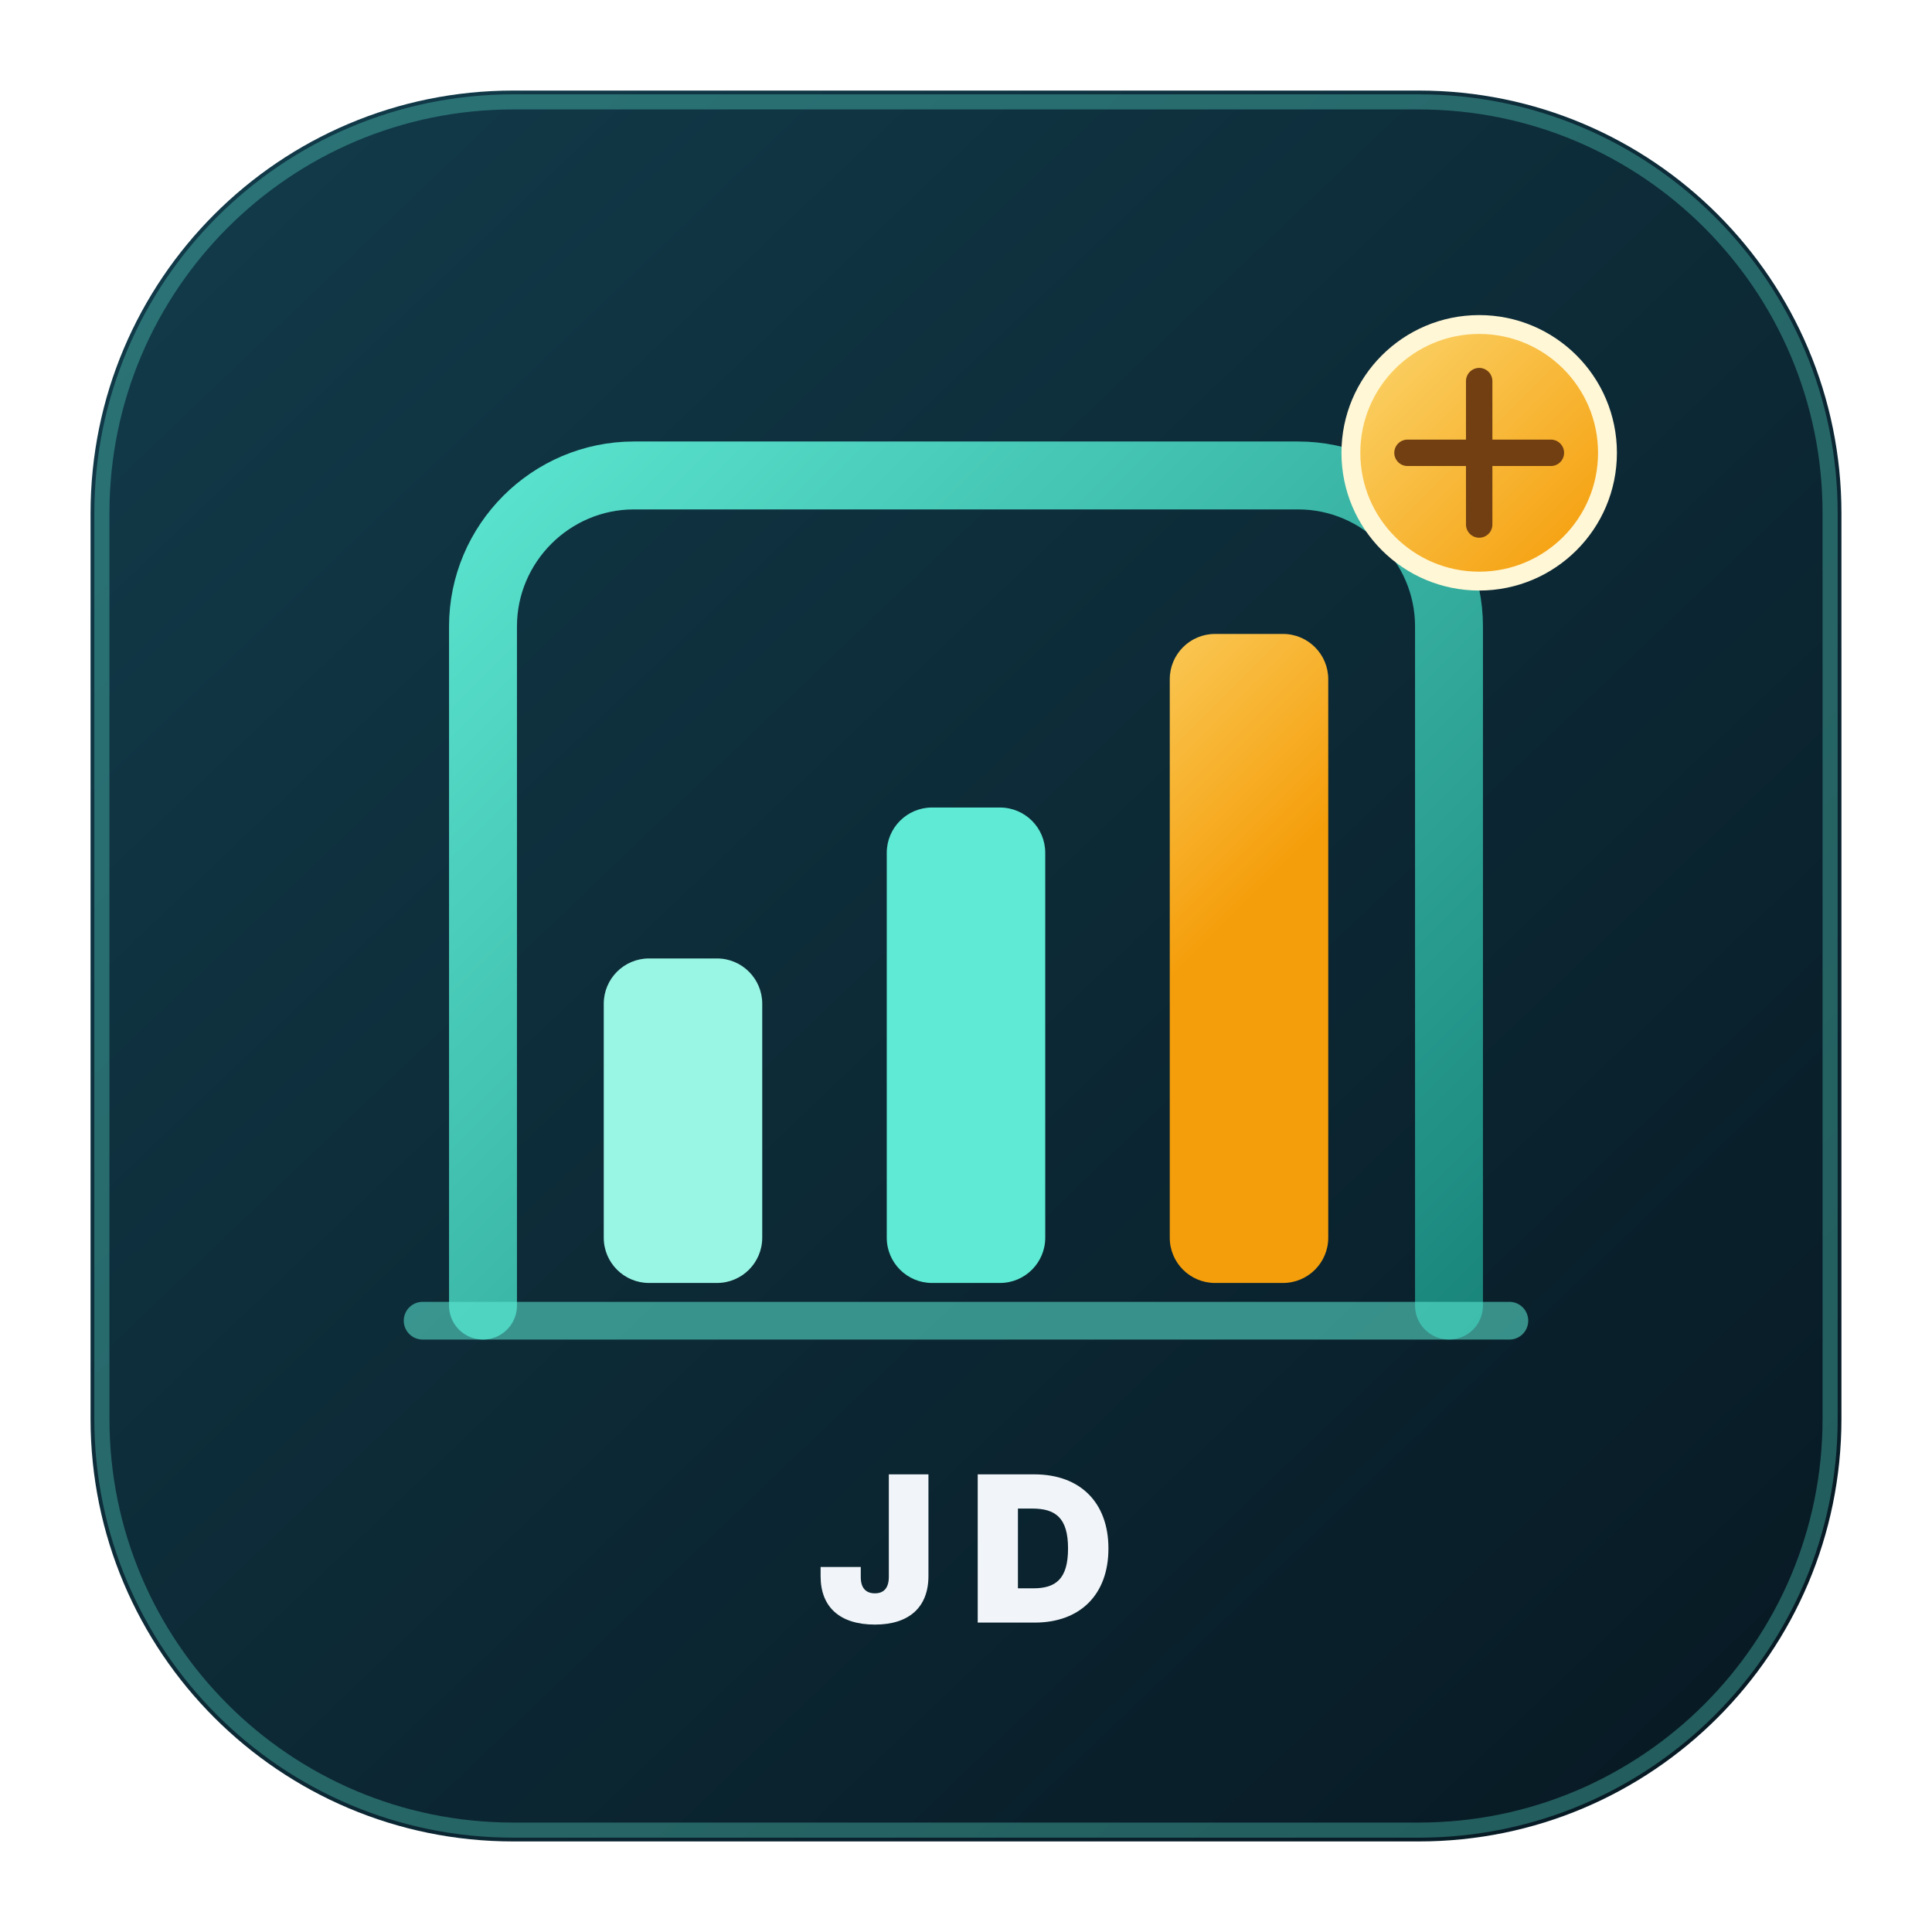
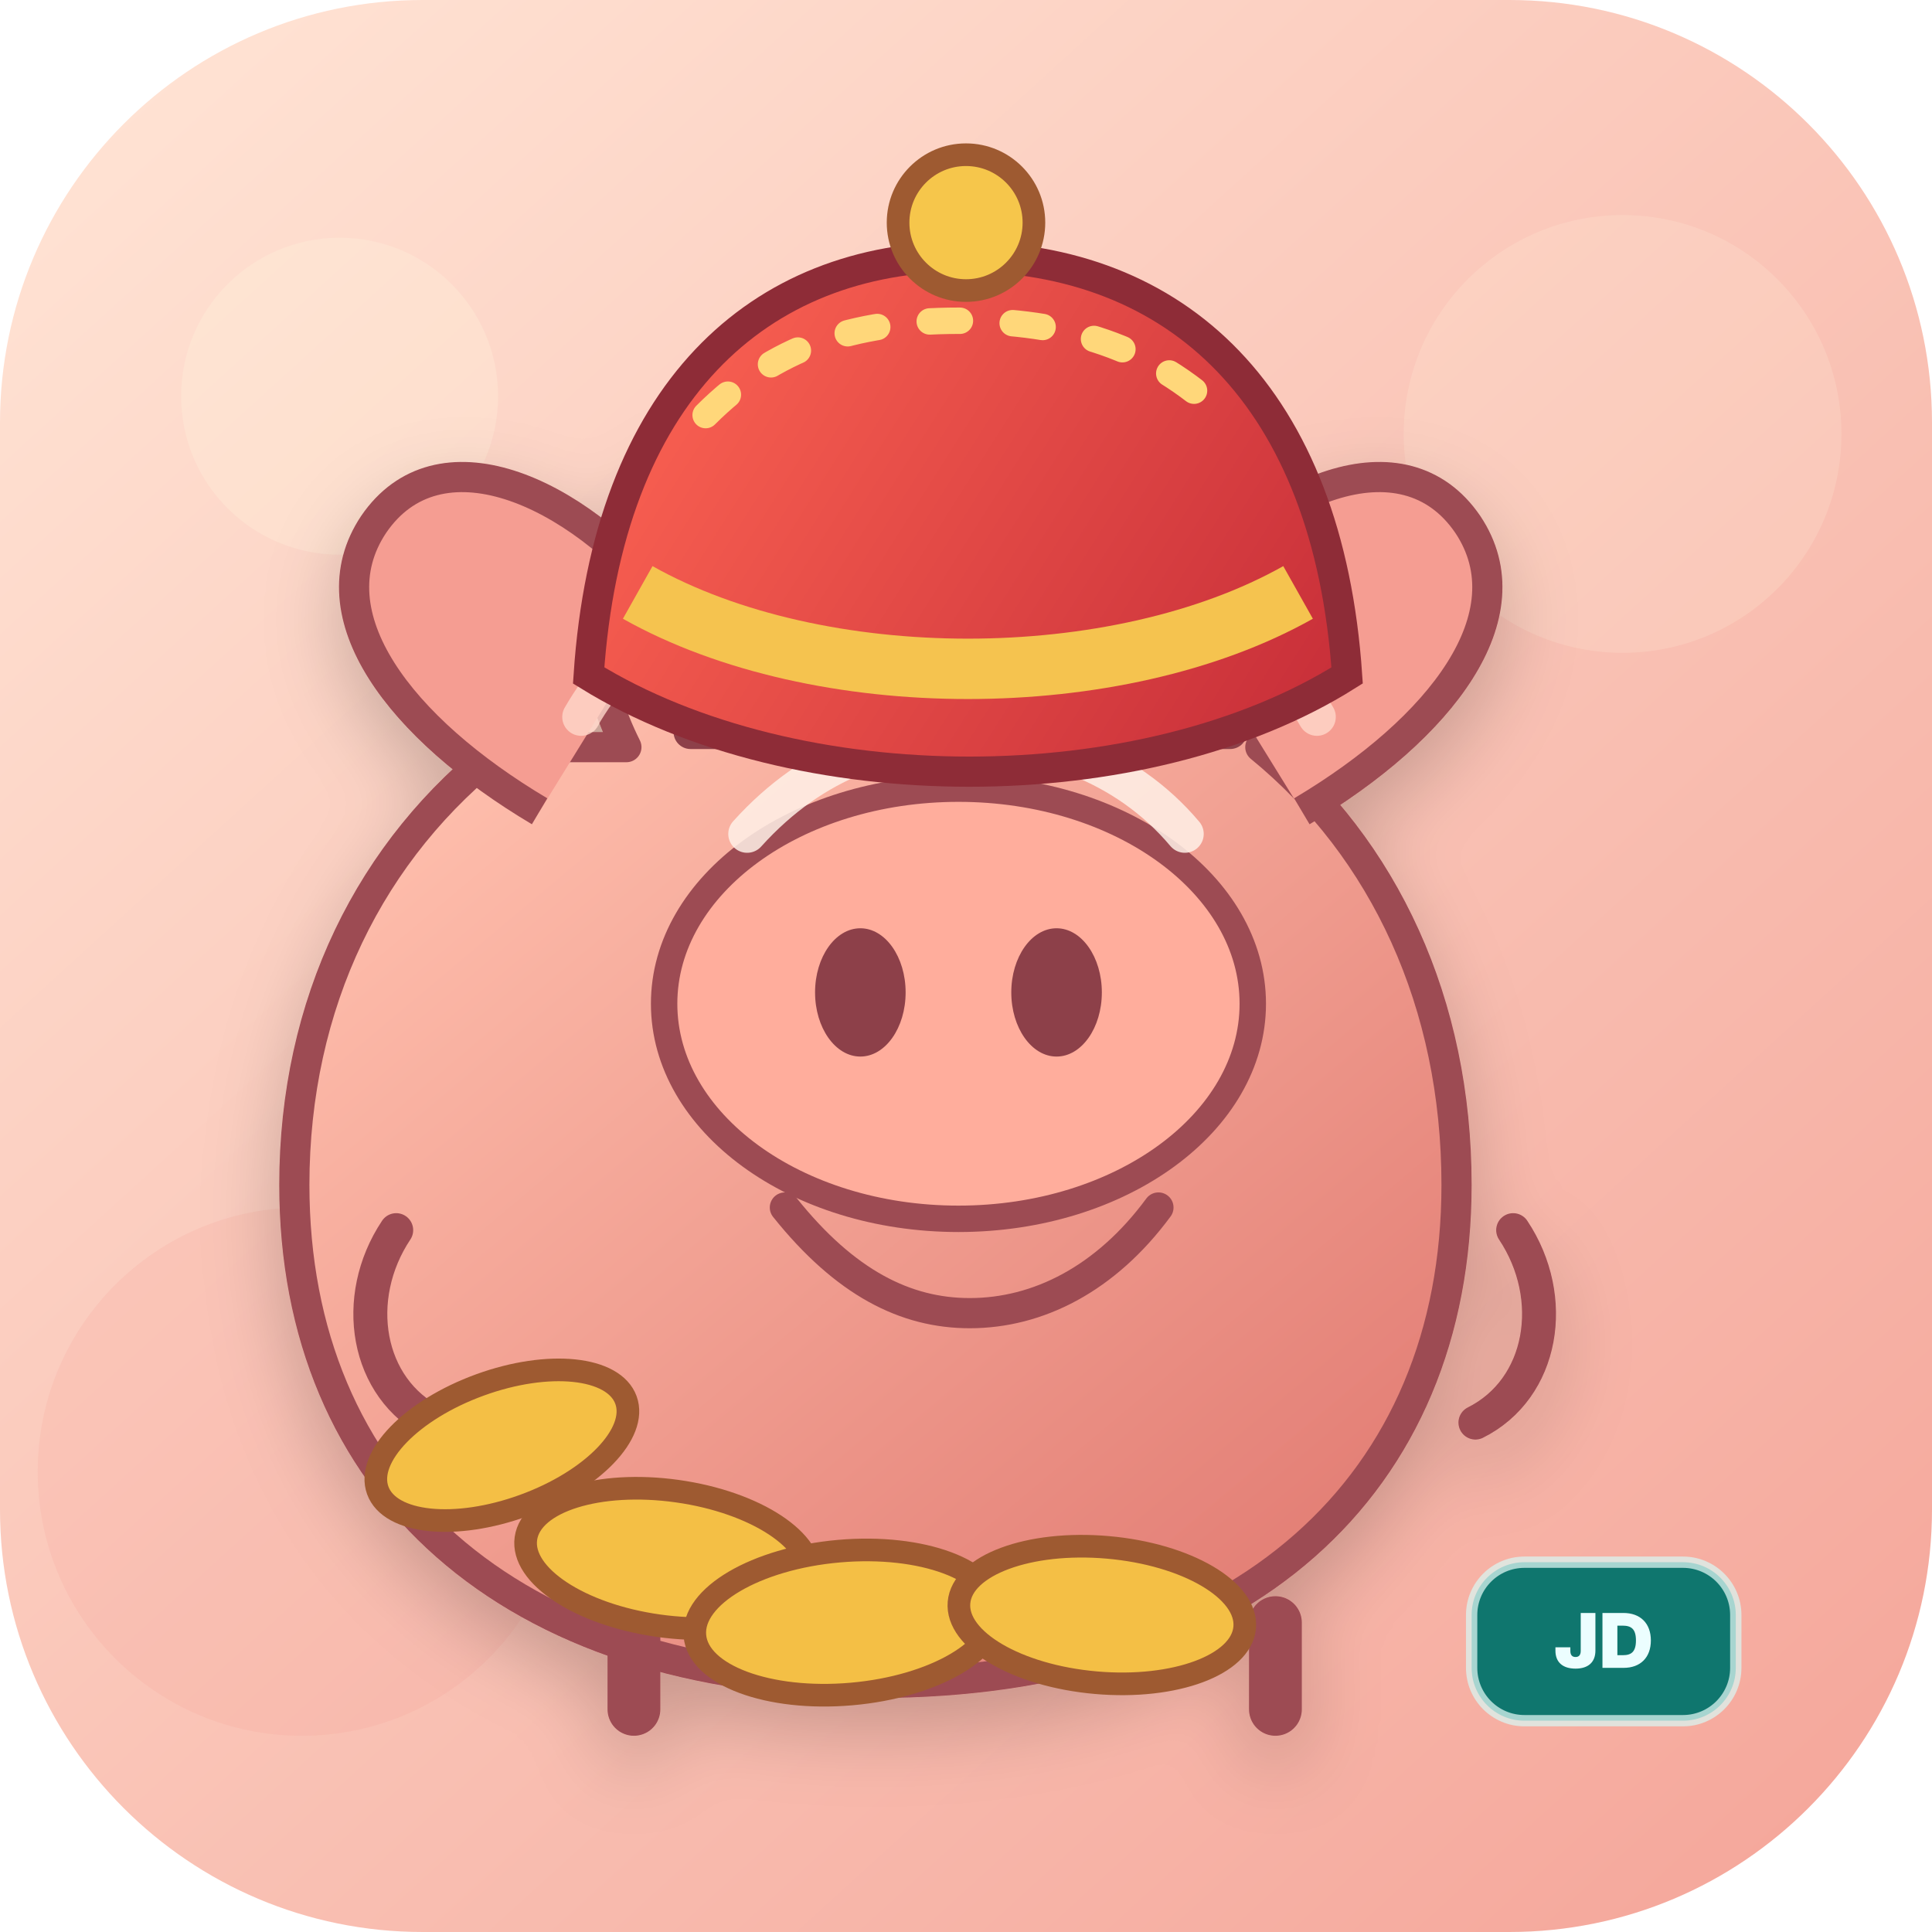
<svg xmlns="http://www.w3.org/2000/svg" viewBox="0 0 512 512" role="img" aria-labelledby="title desc">
  <defs>
-     <linearGradient id="background" x1="40" y1="30" x2="470" y2="480" gradientUnits="userSpaceOnUse">
-       <stop stop-color="#123b4a" />
-       <stop offset="1" stop-color="#071923" />
+     <linearGradient id="bg" x1="40" y1="20" x2="470" y2="492" gradientUnits="userSpaceOnUse">
+       <stop stop-color="#ffe2d3" />
+       <stop offset="1" stop-color="#f5a89c" />
    </linearGradient>
-     <linearGradient id="accent" x1="110" y1="110" x2="410" y2="410" gradientUnits="userSpaceOnUse">
-       <stop stop-color="#5eead4" />
-       <stop offset="1" stop-color="#0f766e" />
+     <linearGradient id="pig" x1="155" y1="160" x2="390" y2="440" gradientUnits="userSpaceOnUse">
+       <stop stop-color="#ffc0ae" />
+       <stop offset="1" stop-color="#df756d" />
    </linearGradient>
-     <linearGradient id="gold" x1="320" y1="90" x2="400" y2="170" gradientUnits="userSpaceOnUse">
-       <stop stop-color="#fde68a" />
-       <stop offset="1" stop-color="#f59e0b" />
+     <linearGradient id="hat" x1="160" y1="70" x2="350" y2="190" gradientUnits="userSpaceOnUse">
+       <stop stop-color="#ff6654" />
+       <stop offset="1" stop-color="#c82f39" />
    </linearGradient>
+     <filter id="softShadow" x="-20%" y="-20%" width="140%" height="150%">
+       <feGaussianBlur in="SourceAlpha" stdDeviation="10" />
+       <feOffset dy="8" />
+       <feComponentTransfer>
+         <feFuncA type="linear" slope=".2" />
+       </feComponentTransfer>
+       <feMerge>
+         <feMergeNode />
+         <feMergeNode in="SourceGraphic" />
+       </feMerge>
+     </filter>
  </defs>
-   <rect x="24" y="24" width="464" height="464" rx="112" fill="url(#background)" />
-   <rect x="27" y="27" width="458" height="458" rx="109" fill="none" stroke="#5eead4" stroke-opacity=".32" stroke-width="4" />
-   <path d="M128 346V166c0-22 18-40 40-40h176c22 0 40 18 40 40v180" fill="none" stroke="url(#accent)" stroke-width="18" stroke-linecap="round" />
-   <path d="M112 350h288" stroke="#5eead4" stroke-opacity=".55" stroke-width="10" stroke-linecap="round" />
-   <rect x="160" y="254" width="42" height="86" rx="12" fill="#99f6e4" />
-   <rect x="235" y="214" width="42" height="126" rx="12" fill="#5eead4" />
-   <rect x="310" y="168" width="42" height="172" rx="12" fill="url(#gold)" />
-   <circle cx="392" cy="120" r="34" fill="url(#gold)" stroke="#fff7d6" stroke-width="5" />
-   <path d="M392 101v38M373 120h38" stroke="#713f12" stroke-width="7" stroke-linecap="round" />
-   <text x="256" y="430" font-family="system-ui,-apple-system,'Segoe UI',sans-serif" font-size="54" font-weight="900" fill="#f1f5f9" text-anchor="middle" letter-spacing="8">JD</text>
+   <rect width="512" height="512" rx="112" fill="url(#bg)" />
+   <circle cx="90" cy="105" r="42" fill="#fff6df" opacity=".25" />
+   <circle cx="430" cy="115" r="58" fill="#fff6df" opacity=".18" />
+   <circle cx="80" cy="390" r="70" fill="#f28b82" opacity=".13" />
+   <g filter="url(#softShadow)">
+     <path d="M166 198c-17-34-7-67 22-78 25-10 48 5 61 30 14-25 38-40 63-30 29 11 39 44 22 78 33 27 52 68 52 116 0 79-56 132-154 132S78 393 78 314c0-48 20-89 55-116l33 0Z" fill="url(#pig)" stroke="#9d4c53" stroke-width="8" stroke-linejoin="round" />
+     <path d="M143 215c-37-22-60-52-44-76 17-25 53-10 78 21" fill="#f59d92" stroke="#9d4c53" stroke-width="8" />
+     <path d="M345 215c37-22 60-52 44-76-17-25-53-10-78 21" fill="#f59d92" stroke="#9d4c53" stroke-width="8" />
+     <path d="M154 190c11-19 28-31 48-37M349 190c-11-19-28-31-48-37" fill="none" stroke="#ffd8ca" stroke-width="10" stroke-linecap="round" opacity=".8" />
+     <ellipse cx="254" cy="266" rx="78" ry="57" fill="#ffad9c" stroke="#9d4c53" stroke-width="7" />
+     <ellipse cx="228" cy="263" rx="12" ry="17" fill="#8d4149" />
+     <ellipse cx="280" cy="263" rx="12" ry="17" fill="#8d4149" />
+     <path d="M198 221c18-20 39-26 57-26 20 0 43 7 59 26" fill="none" stroke="#fff1e8" stroke-width="10" stroke-linecap="round" opacity=".85" />
+     <path d="M208 320c16 20 32 28 49 28 18 0 36-9 50-28" fill="none" stroke="#9d4c53" stroke-width="8" stroke-linecap="round" />
+     <path d="M105 326c-12 18-8 42 10 51M401 326c12 18 8 42-10 51" fill="none" stroke="#9d4c53" stroke-width="9" stroke-linecap="round" />
+     <path d="M168 430v23M338 430v23" stroke="#9d4c53" stroke-width="14" stroke-linecap="round" />
+     <path d="M183 194h143" stroke="#8d4149" stroke-width="9" stroke-linecap="round" />
+   </g>
+   <path d="M156 179c5-75 45-111 99-111 57 0 97 37 102 111-54 34-146 34-201 0Z" fill="url(#hat)" stroke="#8e2c37" stroke-width="8" />
+   <path d="M169 157c48 27 127 27 175 0" fill="none" stroke="#f5c34f" stroke-width="16" />
+   <path d="M187 110c18-18 39-25 67-25 29 0 51 7 70 25" fill="none" stroke="#ffd77a" stroke-width="7" stroke-dasharray="8 14" stroke-linecap="round" />
+   <circle cx="256" cy="59" r="18" fill="#f6c64b" stroke="#9e5a31" stroke-width="6" />
+   <g fill="#f4bf45" stroke="#9e5a31" stroke-width="6">
+     <ellipse cx="133" cy="383" rx="35" ry="17" transform="rotate(-20 133 383)" />
+     <ellipse cx="177" cy="413" rx="38" ry="18" transform="rotate(8 177 413)" />
+     <ellipse cx="224" cy="430" rx="40" ry="19" transform="rotate(-5 224 430)" />
+     <ellipse cx="292" cy="428" rx="38" ry="18" transform="rotate(5 292 428)" />
+   </g>
+   <rect x="390" y="414" width="70" height="42" rx="14" fill="#0f766e" stroke="#d9f4f0" stroke-opacity=".75" stroke-width="3" />
+   <text x="425" y="442" font-family="system-ui,-apple-system,'Segoe UI',sans-serif" font-size="20" font-weight="900" fill="#ecfeff" text-anchor="middle">JD</text>
</svg>
